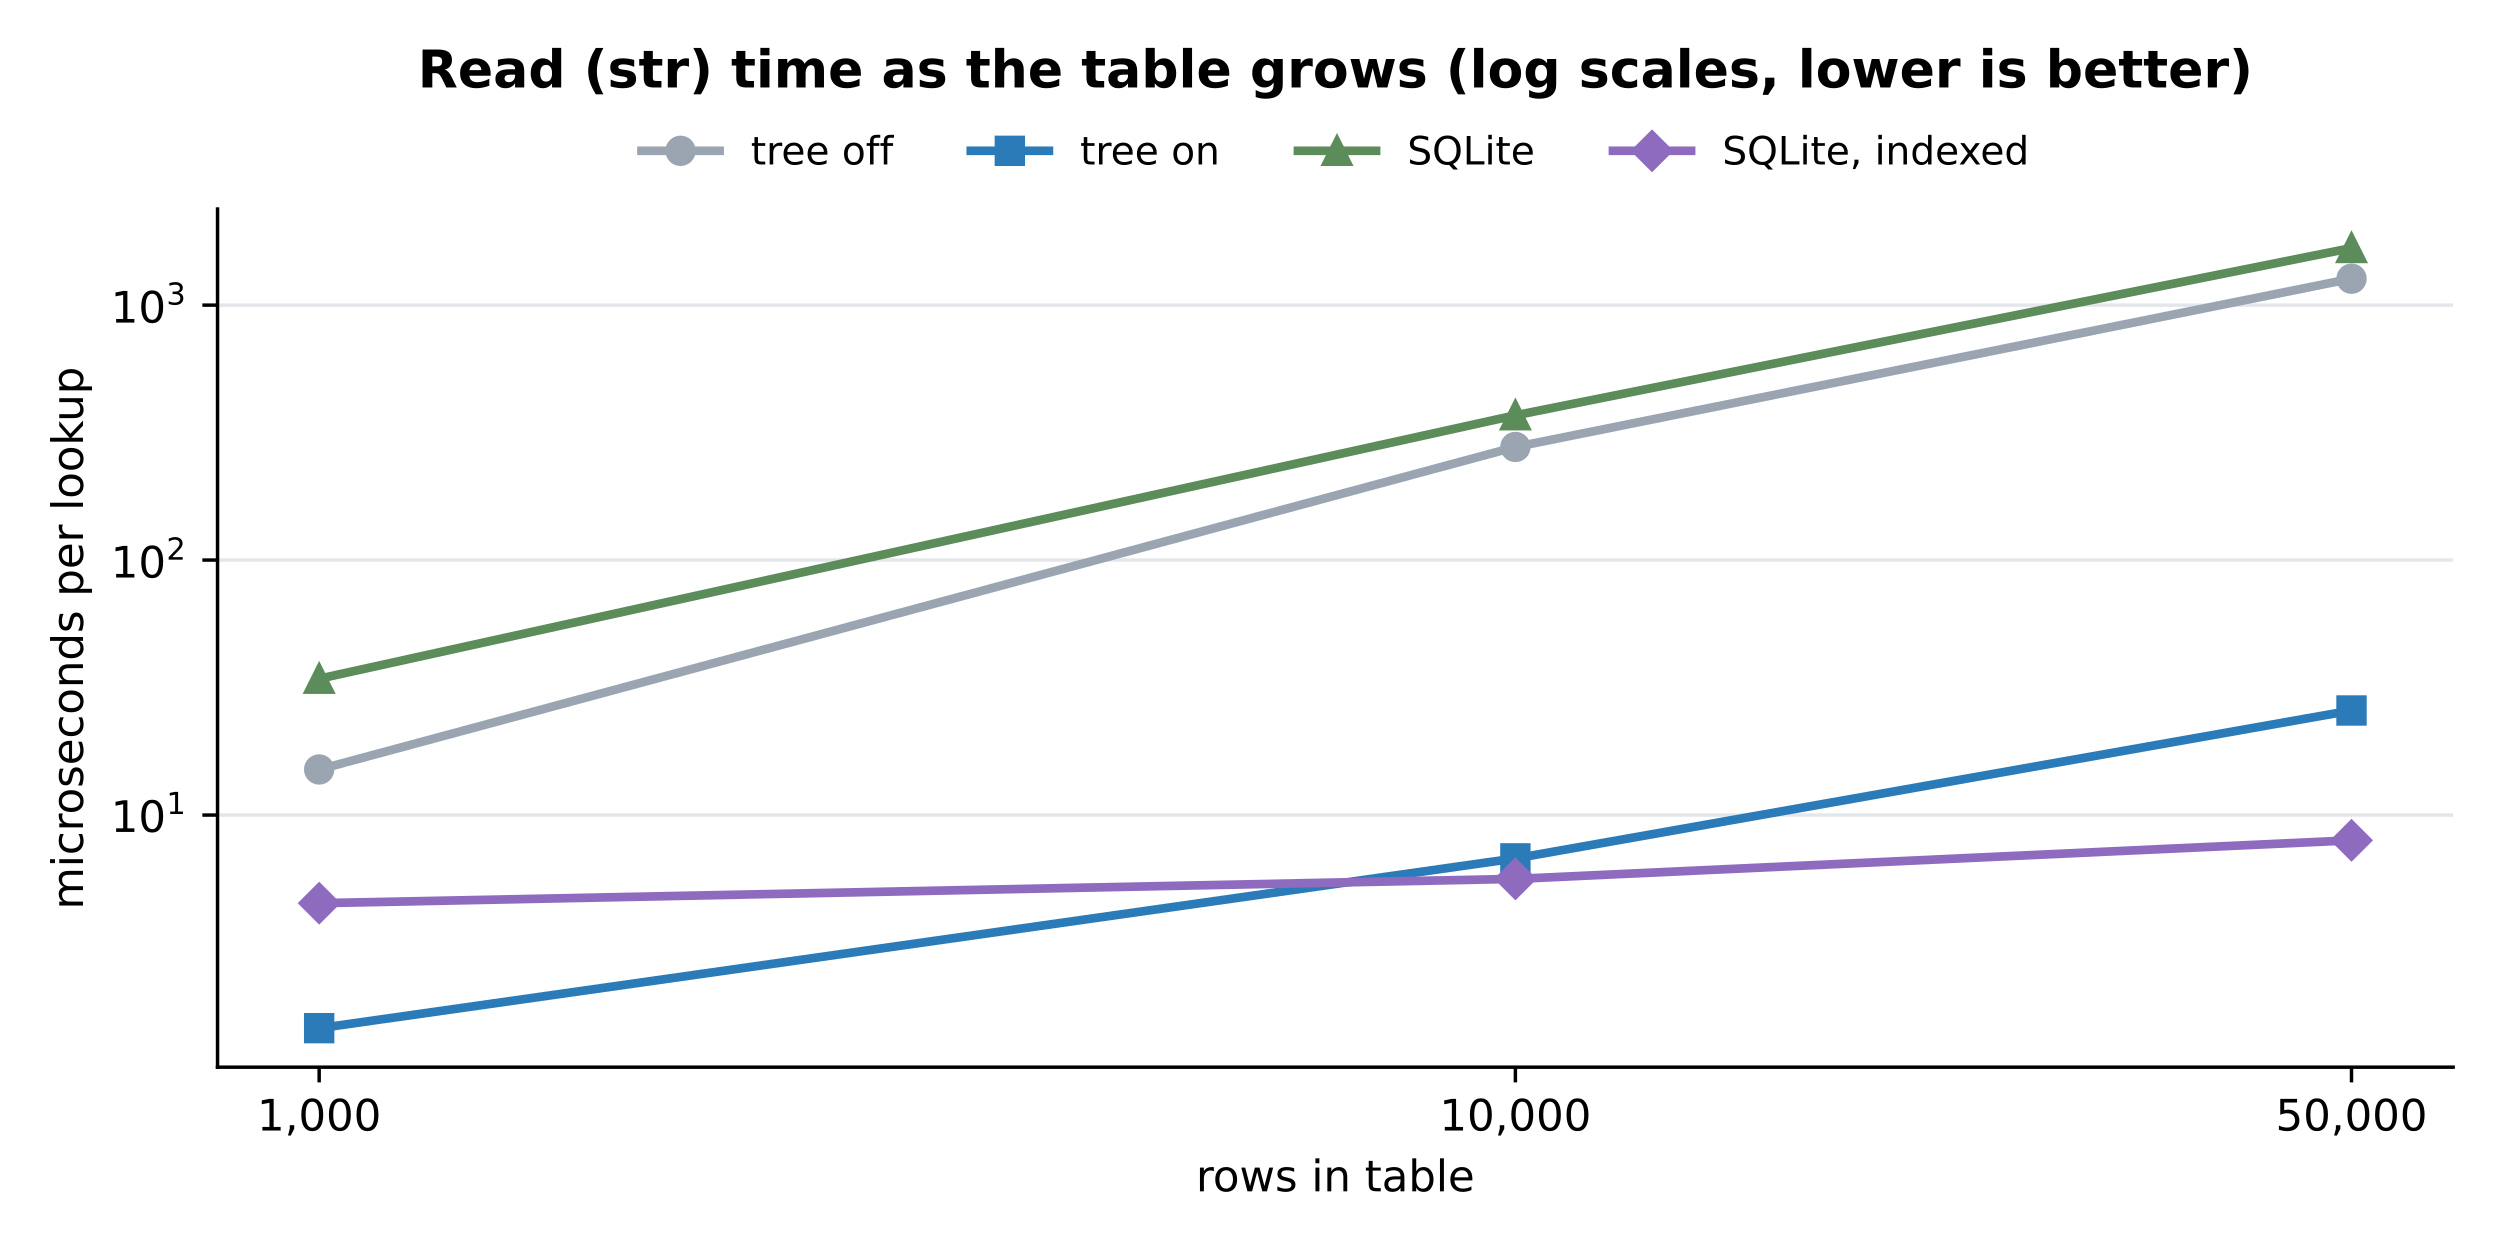
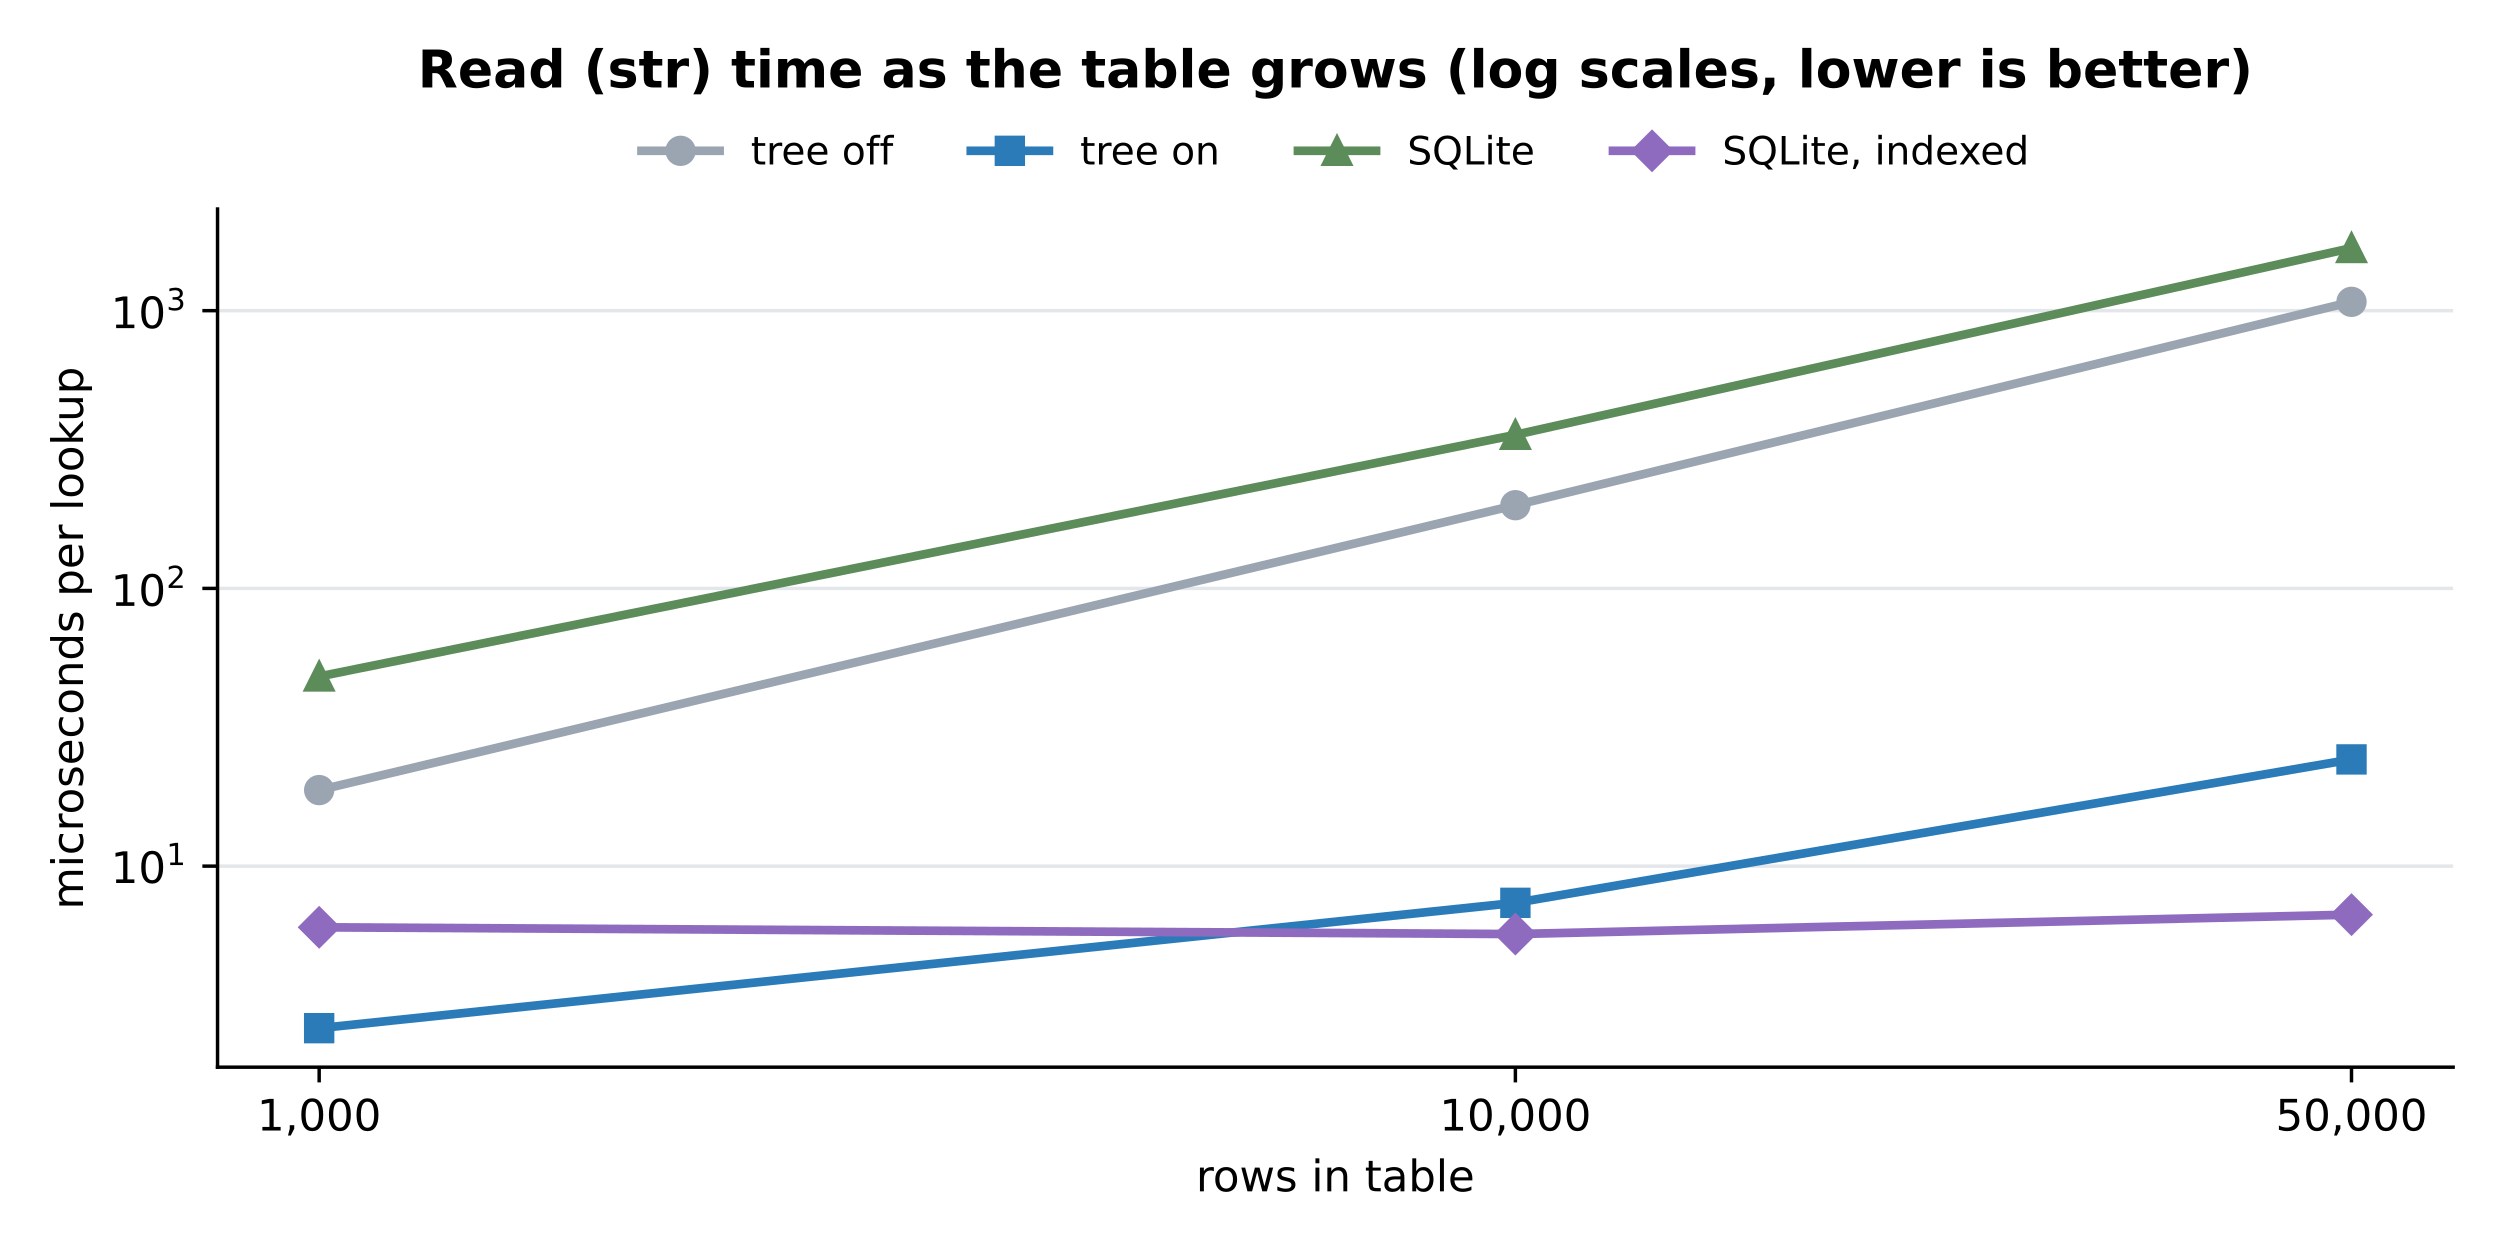
<svg xmlns="http://www.w3.org/2000/svg" xmlns:xlink="http://www.w3.org/1999/xlink" width="576pt" height="288pt" viewBox="0 0 576 288" version="1.1">
  <defs>
    <style type="text/css">*{stroke-linejoin: round; stroke-linecap: butt}</style>
  </defs>
  <g id="figure_1">
    <g id="patch_1">
      <path d="M 0 288 L 576 288 L 576 0 L 0 0 z " style="fill: #ffffff" />
    </g>
    <g id="axes_1">
      <g id="patch_2">
        <path d="M 50.122 245.878 L 565.2 245.878 L 565.2 48.16 L 50.122 48.16 z " style="fill: #ffffff" />
      </g>
      <g id="matplotlib.axis_1">
        <g id="xtick_1">
          <g id="line2d_1">
            <defs>
-               <path id="m19b2ecbab8" d="M 0 0 L 0 3.5 " style="stroke: #000000; stroke-width: 0.8" />
+               <path id="m47f6592055" d="M 0 0 L 0 3.5 " style="stroke: #000000; stroke-width: 0.8" />
            </defs>
            <g>
-               <use xlink:href="#m19b2ecbab8" x="73.535" y="245.878" style="stroke: #000000; stroke-width: 0.8" />
+               <use xlink:href="#m47f6592055" x="73.535" y="245.878" style="stroke: #000000; stroke-width: 0.8" />
            </g>
          </g>
          <g id="text_1">
            <text style="font-size: 10px; font-family: 'DejaVu Sans', 'Bitstream Vera Sans', 'Computer Modern Sans Serif', 'Lucida Grande', 'Verdana', 'Geneva', 'Lucid', 'Arial', 'Helvetica', 'Avant Garde', sans-serif; text-anchor: middle" x="73.535" y="260.475" transform="rotate(-0 73.53496 260.4753)">1,000</text>
          </g>
        </g>
        <g id="xtick_2">
          <g id="line2d_2">
            <g>
-               <use xlink:href="#m19b2ecbab8" x="349.145" y="245.878" style="stroke: #000000; stroke-width: 0.8" />
+               <use xlink:href="#m47f6592055" x="349.145" y="245.878" style="stroke: #000000; stroke-width: 0.8" />
            </g>
          </g>
          <g id="text_2">
            <text style="font-size: 10px; font-family: 'DejaVu Sans', 'Bitstream Vera Sans', 'Computer Modern Sans Serif', 'Lucida Grande', 'Verdana', 'Geneva', 'Lucid', 'Arial', 'Helvetica', 'Avant Garde', sans-serif; text-anchor: middle" x="349.145" y="260.475" transform="rotate(-0 349.1445 260.4753)">10,000</text>
          </g>
        </g>
        <g id="xtick_3">
          <g id="line2d_3">
            <g>
-               <use xlink:href="#m19b2ecbab8" x="541.787" y="245.878" style="stroke: #000000; stroke-width: 0.8" />
+               <use xlink:href="#m47f6592055" x="541.787" y="245.878" style="stroke: #000000; stroke-width: 0.8" />
            </g>
          </g>
          <g id="text_3">
            <text style="font-size: 10px; font-family: 'DejaVu Sans', 'Bitstream Vera Sans', 'Computer Modern Sans Serif', 'Lucida Grande', 'Verdana', 'Geneva', 'Lucid', 'Arial', 'Helvetica', 'Avant Garde', sans-serif; text-anchor: middle" x="541.787" y="260.475" transform="rotate(-0 541.7874 260.4753)">50,000</text>
          </g>
        </g>
        <g id="text_4">
          <text style="font-size: 10px; font-family: 'DejaVu Sans', 'Bitstream Vera Sans', 'Computer Modern Sans Serif', 'Lucida Grande', 'Verdana', 'Geneva', 'Lucid', 'Arial', 'Helvetica', 'Avant Garde', sans-serif; text-anchor: middle" x="307.661" y="274.476" transform="rotate(-0 307.6612 274.4761)">rows in table</text>
        </g>
      </g>
      <g id="matplotlib.axis_2">
        <g id="ytick_1">
          <g id="line2d_4">
-             <path d="M 50.122 187.791 L 565.2 187.791 " clip-path="url(#p757eb73650)" style="fill: none; stroke: #e3e6ea; stroke-width: 0.8; stroke-linecap: square" />
+             <path d="M 50.122 199.553 L 565.2 199.553 " clip-path="url(#pda9d0e72d9)" style="fill: none; stroke: #e3e6ea; stroke-width: 0.8; stroke-linecap: square" />
          </g>
          <g id="line2d_5">
            <defs>
-               <path id="m7fa0d63f04" d="M 0 0 L -3.5 0 " style="stroke: #000000; stroke-width: 0.8" />
+               <path id="m91bee3f3d5" d="M 0 0 L -3.5 0 " style="stroke: #000000; stroke-width: 0.8" />
            </defs>
            <g>
-               <use xlink:href="#m7fa0d63f04" x="50.122" y="187.791" style="stroke: #000000; stroke-width: 0.8" />
+               <use xlink:href="#m91bee3f3d5" x="50.122" y="199.553" style="stroke: #000000; stroke-width: 0.8" />
            </g>
          </g>
          <g id="text_5">
-             <g transform="translate(25.52234 192.4414)">
+             <g transform="translate(25.52234 204.2029)">
              <text>
                <tspan x="0" y="-0.762" style="font-size: 10px; font-family: 'DejaVu Sans'">1</tspan>
                <tspan x="6.362" y="-0.762" style="font-size: 10px; font-family: 'DejaVu Sans'">0</tspan>
                <tspan x="12.82" y="-4.892" style="font-size: 7px; font-family: 'DejaVu Sans'">1</tspan>
              </text>
            </g>
          </g>
        </g>
        <g id="ytick_2">
          <g id="line2d_6">
-             <path d="M 50.122 129.045 L 565.2 129.045 " clip-path="url(#p757eb73650)" style="fill: none; stroke: #e3e6ea; stroke-width: 0.8; stroke-linecap: square" />
+             <path d="M 50.122 135.569 L 565.2 135.569 " clip-path="url(#pda9d0e72d9)" style="fill: none; stroke: #e3e6ea; stroke-width: 0.8; stroke-linecap: square" />
          </g>
          <g id="line2d_7">
            <g>
-               <use xlink:href="#m7fa0d63f04" x="50.122" y="129.045" style="stroke: #000000; stroke-width: 0.8" />
+               <use xlink:href="#m91bee3f3d5" x="50.122" y="135.569" style="stroke: #000000; stroke-width: 0.8" />
            </g>
          </g>
          <g id="text_6">
-             <g transform="translate(25.52234 133.7452)">
+             <g transform="translate(25.52234 140.2687)">
              <text>
                <tspan x="0" y="-0.675" style="font-size: 10px; font-family: 'DejaVu Sans'">1</tspan>
                <tspan x="6.362" y="-0.675" style="font-size: 10px; font-family: 'DejaVu Sans'">0</tspan>
                <tspan x="12.82" y="-4.805" style="font-size: 7px; font-family: 'DejaVu Sans'">2</tspan>
              </text>
            </g>
          </g>
        </g>
        <g id="ytick_3">
          <g id="line2d_8">
-             <path d="M 50.122 70.299 L 565.2 70.299 " clip-path="url(#p757eb73650)" style="fill: none; stroke: #e3e6ea; stroke-width: 0.8; stroke-linecap: square" />
+             <path d="M 50.122 71.584 L 565.2 71.584 " clip-path="url(#pda9d0e72d9)" style="fill: none; stroke: #e3e6ea; stroke-width: 0.8; stroke-linecap: square" />
          </g>
          <g id="line2d_9">
            <g>
-               <use xlink:href="#m7fa0d63f04" x="50.122" y="70.299" style="stroke: #000000; stroke-width: 0.8" />
+               <use xlink:href="#m91bee3f3d5" x="50.122" y="71.584" style="stroke: #000000; stroke-width: 0.8" />
            </g>
          </g>
          <g id="text_7">
-             <g transform="translate(25.52234 74.99904)">
+             <g transform="translate(25.52234 76.28448)">
              <text>
                <tspan x="0" y="-0.675" style="font-size: 10px; font-family: 'DejaVu Sans'">1</tspan>
                <tspan x="6.362" y="-0.675" style="font-size: 10px; font-family: 'DejaVu Sans'">0</tspan>
                <tspan x="12.82" y="-4.805" style="font-size: 7px; font-family: 'DejaVu Sans'">3</tspan>
              </text>
            </g>
          </g>
        </g>
        <g id="text_8">
          <text style="font-size: 10px; font-family: 'DejaVu Sans', 'Bitstream Vera Sans', 'Computer Modern Sans Serif', 'Lucida Grande', 'Verdana', 'Geneva', 'Lucid', 'Arial', 'Helvetica', 'Avant Garde', sans-serif; text-anchor: middle" x="19.12" y="147.019" transform="rotate(-90 19.12 147.0188)">microseconds per lookup</text>
        </g>
      </g>
      <g id="line2d_10">
-         <path d="M 73.535 177.286 L 349.145 102.978 L 541.787 64.21 " clip-path="url(#p757eb73650)" style="fill: none; stroke: #9aa5b1; stroke-width: 2; stroke-linecap: square" />
-         <defs>
-           <path id="m61b052cbca" d="M 0 3 C 0.796 3 1.559 2.684 2.121 2.121 C 2.684 1.559 3 0.796 3 0 C 3 -0.796 2.684 -1.559 2.121 -2.121 C 1.559 -2.684 0.796 -3 0 -3 C -0.796 -3 -1.559 -2.684 -2.121 -2.121 C -2.684 -1.559 -3 -0.796 -3 0 C -3 0.796 -2.684 1.559 -2.121 2.121 C -1.559 2.684 -0.796 3 0 3 z " style="stroke: #9aa5b1" />
-         </defs>
-         <g clip-path="url(#p757eb73650)">
-           <use xlink:href="#m61b052cbca" x="73.535" y="177.286" style="fill: #9aa5b1; stroke: #9aa5b1" />
-           <use xlink:href="#m61b052cbca" x="349.145" y="102.978" style="fill: #9aa5b1; stroke: #9aa5b1" />
-           <use xlink:href="#m61b052cbca" x="541.787" y="64.21" style="fill: #9aa5b1; stroke: #9aa5b1" />
+         <path d="M 73.535 182.037 L 349.145 116.397 L 541.787 69.541 " clip-path="url(#pda9d0e72d9)" style="fill: none; stroke: #9aa5b1; stroke-width: 2; stroke-linecap: square" />
+         <defs>
+           <path id="m6fc67b2f7d" d="M 0 3 C 0.796 3 1.559 2.684 2.121 2.121 C 2.684 1.559 3 0.796 3 0 C 3 -0.796 2.684 -1.559 2.121 -2.121 C 1.559 -2.684 0.796 -3 0 -3 C -0.796 -3 -1.559 -2.684 -2.121 -2.121 C -2.684 -1.559 -3 -0.796 -3 0 C -3 0.796 -2.684 1.559 -2.121 2.121 C -1.559 2.684 -0.796 3 0 3 z " style="stroke: #9aa5b1" />
+         </defs>
+         <g clip-path="url(#pda9d0e72d9)">
+           <use xlink:href="#m6fc67b2f7d" x="73.535" y="182.037" style="fill: #9aa5b1; stroke: #9aa5b1" />
+           <use xlink:href="#m6fc67b2f7d" x="349.145" y="116.397" style="fill: #9aa5b1; stroke: #9aa5b1" />
+           <use xlink:href="#m6fc67b2f7d" x="541.787" y="69.541" style="fill: #9aa5b1; stroke: #9aa5b1" />
        </g>
      </g>
      <g id="line2d_11">
-         <path d="M 73.535 236.89 L 349.145 197.772 L 541.787 163.699 " clip-path="url(#p757eb73650)" style="fill: none; stroke: #2b7bb9; stroke-width: 2; stroke-linecap: square" />
-         <defs>
-           <path id="md73a7adbd9" d="M -3 3 L 3 3 L 3 -3 L -3 -3 z " style="stroke: #2b7bb9; stroke-linejoin: miter" />
-         </defs>
-         <g clip-path="url(#p757eb73650)">
-           <use xlink:href="#md73a7adbd9" x="73.535" y="236.89" style="fill: #2b7bb9; stroke: #2b7bb9; stroke-linejoin: miter" />
-           <use xlink:href="#md73a7adbd9" x="349.145" y="197.772" style="fill: #2b7bb9; stroke: #2b7bb9; stroke-linejoin: miter" />
-           <use xlink:href="#md73a7adbd9" x="541.787" y="163.699" style="fill: #2b7bb9; stroke: #2b7bb9; stroke-linejoin: miter" />
+         <path d="M 73.535 236.89 L 349.145 208.013 L 541.787 174.97 " clip-path="url(#pda9d0e72d9)" style="fill: none; stroke: #2b7bb9; stroke-width: 2; stroke-linecap: square" />
+         <defs>
+           <path id="m9a9d94b2a6" d="M -3 3 L 3 3 L 3 -3 L -3 -3 z " style="stroke: #2b7bb9; stroke-linejoin: miter" />
+         </defs>
+         <g clip-path="url(#pda9d0e72d9)">
+           <use xlink:href="#m9a9d94b2a6" x="73.535" y="236.89" style="fill: #2b7bb9; stroke: #2b7bb9; stroke-linejoin: miter" />
+           <use xlink:href="#m9a9d94b2a6" x="349.145" y="208.013" style="fill: #2b7bb9; stroke: #2b7bb9; stroke-linejoin: miter" />
+           <use xlink:href="#m9a9d94b2a6" x="541.787" y="174.97" style="fill: #2b7bb9; stroke: #2b7bb9; stroke-linejoin: miter" />
        </g>
      </g>
      <g id="line2d_12">
-         <path d="M 73.535 156.377 L 349.145 95.684 L 541.787 57.147 " clip-path="url(#p757eb73650)" style="fill: none; stroke: #5b8c5a; stroke-width: 2; stroke-linecap: square" />
-         <defs>
-           <path id="m590ede9524" d="M 0 -3 L -3 3 L 3 3 z " style="stroke: #5b8c5a; stroke-linejoin: miter" />
-         </defs>
-         <g clip-path="url(#p757eb73650)">
-           <use xlink:href="#m590ede9524" x="73.535" y="156.377" style="fill: #5b8c5a; stroke: #5b8c5a; stroke-linejoin: miter" />
-           <use xlink:href="#m590ede9524" x="349.145" y="95.684" style="fill: #5b8c5a; stroke: #5b8c5a; stroke-linejoin: miter" />
-           <use xlink:href="#m590ede9524" x="541.787" y="57.147" style="fill: #5b8c5a; stroke: #5b8c5a; stroke-linejoin: miter" />
+         <path d="M 73.535 155.857 L 349.145 100.178 L 541.787 57.147 " clip-path="url(#pda9d0e72d9)" style="fill: none; stroke: #5b8c5a; stroke-width: 2; stroke-linecap: square" />
+         <defs>
+           <path id="mbeff411ef2" d="M 0 -3 L -3 3 L 3 3 z " style="stroke: #5b8c5a; stroke-linejoin: miter" />
+         </defs>
+         <g clip-path="url(#pda9d0e72d9)">
+           <use xlink:href="#mbeff411ef2" x="73.535" y="155.857" style="fill: #5b8c5a; stroke: #5b8c5a; stroke-linejoin: miter" />
+           <use xlink:href="#mbeff411ef2" x="349.145" y="100.178" style="fill: #5b8c5a; stroke: #5b8c5a; stroke-linejoin: miter" />
+           <use xlink:href="#mbeff411ef2" x="541.787" y="57.147" style="fill: #5b8c5a; stroke: #5b8c5a; stroke-linejoin: miter" />
        </g>
      </g>
      <g id="line2d_13">
-         <path d="M 73.535 208.092 L 349.145 202.495 L 541.787 193.604 " clip-path="url(#p757eb73650)" style="fill: none; stroke: #8e6bbf; stroke-width: 2; stroke-linecap: square" />
-         <defs>
-           <path id="md06cbadf6e" d="M -0 4.243 L 4.243 0 L 0 -4.243 L -4.243 -0 z " style="stroke: #8e6bbf; stroke-linejoin: miter" />
-         </defs>
-         <g clip-path="url(#p757eb73650)">
-           <use xlink:href="#md06cbadf6e" x="73.535" y="208.092" style="fill: #8e6bbf; stroke: #8e6bbf; stroke-linejoin: miter" />
-           <use xlink:href="#md06cbadf6e" x="349.145" y="202.495" style="fill: #8e6bbf; stroke: #8e6bbf; stroke-linejoin: miter" />
-           <use xlink:href="#md06cbadf6e" x="541.787" y="193.604" style="fill: #8e6bbf; stroke: #8e6bbf; stroke-linejoin: miter" />
+         <path d="M 73.535 213.652 L 349.145 215.204 L 541.787 210.731 " clip-path="url(#pda9d0e72d9)" style="fill: none; stroke: #8e6bbf; stroke-width: 2; stroke-linecap: square" />
+         <defs>
+           <path id="m57e26880f3" d="M -0 4.243 L 4.243 0 L 0 -4.243 L -4.243 -0 z " style="stroke: #8e6bbf; stroke-linejoin: miter" />
+         </defs>
+         <g clip-path="url(#pda9d0e72d9)">
+           <use xlink:href="#m57e26880f3" x="73.535" y="213.652" style="fill: #8e6bbf; stroke: #8e6bbf; stroke-linejoin: miter" />
+           <use xlink:href="#m57e26880f3" x="349.145" y="215.204" style="fill: #8e6bbf; stroke: #8e6bbf; stroke-linejoin: miter" />
+           <use xlink:href="#m57e26880f3" x="541.787" y="210.731" style="fill: #8e6bbf; stroke: #8e6bbf; stroke-linejoin: miter" />
        </g>
      </g>
      <g id="patch_3">
        <path d="M 50.122 245.878 L 50.122 48.16 " style="fill: none; stroke: #000000; stroke-width: 0.8; stroke-linejoin: miter; stroke-linecap: square" />
      </g>
      <g id="patch_4">
        <path d="M 50.122 245.878 L 565.2 245.878 " style="fill: none; stroke: #000000; stroke-width: 0.8; stroke-linejoin: miter; stroke-linecap: square" />
      </g>
      <g id="text_9">
        <text style="font-weight: 700; font-size: 12px; font-family: 'DejaVu Sans', 'Bitstream Vera Sans', 'Computer Modern Sans Serif', 'Lucida Grande', 'Verdana', 'Geneva', 'Lucid', 'Arial', 'Helvetica', 'Avant Garde', sans-serif; text-anchor: middle" x="307.661" y="20.16" transform="rotate(-0 307.6612 20.16)">Read (str) time as the table grows (log scales, lower is better)</text>
      </g>
      <g id="legend_1">
        <g id="line2d_14">
          <path d="M 147.797 34.748 L 156.797 34.748 L 165.797 34.748 " style="fill: none; stroke: #9aa5b1; stroke-width: 2; stroke-linecap: square" />
          <g>
-             <use xlink:href="#m61b052cbca" x="156.797" y="34.748" style="fill: #9aa5b1; stroke: #9aa5b1" />
+             <use xlink:href="#m6fc67b2f7d" x="156.797" y="34.748" style="fill: #9aa5b1; stroke: #9aa5b1" />
          </g>
        </g>
        <g id="text_10">
          <text style="font-size: 9px; font-family: 'DejaVu Sans', 'Bitstream Vera Sans', 'Computer Modern Sans Serif', 'Lucida Grande', 'Verdana', 'Geneva', 'Lucid', 'Arial', 'Helvetica', 'Avant Garde', sans-serif; text-anchor: start" x="172.997" y="37.898" transform="rotate(-0 172.9973 37.89789)">tree off</text>
        </g>
        <g id="line2d_15">
          <path d="M 223.67 34.748 L 232.67 34.748 L 241.67 34.748 " style="fill: none; stroke: #2b7bb9; stroke-width: 2; stroke-linecap: square" />
          <g>
-             <use xlink:href="#md73a7adbd9" x="232.67" y="34.748" style="fill: #2b7bb9; stroke: #2b7bb9; stroke-linejoin: miter" />
+             <use xlink:href="#m9a9d94b2a6" x="232.67" y="34.748" style="fill: #2b7bb9; stroke: #2b7bb9; stroke-linejoin: miter" />
          </g>
        </g>
        <g id="text_11">
          <text style="font-size: 9px; font-family: 'DejaVu Sans', 'Bitstream Vera Sans', 'Computer Modern Sans Serif', 'Lucida Grande', 'Verdana', 'Geneva', 'Lucid', 'Arial', 'Helvetica', 'Avant Garde', sans-serif; text-anchor: start" x="248.87" y="37.898" transform="rotate(-0 248.8701 37.89789)">tree on</text>
        </g>
        <g id="line2d_16">
          <path d="M 299.046 34.748 L 308.046 34.748 L 317.046 34.748 " style="fill: none; stroke: #5b8c5a; stroke-width: 2; stroke-linecap: square" />
          <g>
-             <use xlink:href="#m590ede9524" x="308.046" y="34.748" style="fill: #5b8c5a; stroke: #5b8c5a; stroke-linejoin: miter" />
+             <use xlink:href="#mbeff411ef2" x="308.046" y="34.748" style="fill: #5b8c5a; stroke: #5b8c5a; stroke-linejoin: miter" />
          </g>
        </g>
        <g id="text_12">
          <text style="font-size: 9px; font-family: 'DejaVu Sans', 'Bitstream Vera Sans', 'Computer Modern Sans Serif', 'Lucida Grande', 'Verdana', 'Geneva', 'Lucid', 'Arial', 'Helvetica', 'Avant Garde', sans-serif; text-anchor: start" x="324.246" y="37.898" transform="rotate(-0 324.2465 37.89789)">SQLite</text>
        </g>
        <g id="line2d_17">
          <path d="M 371.626 34.748 L 380.626 34.748 L 389.626 34.748 " style="fill: none; stroke: #8e6bbf; stroke-width: 2; stroke-linecap: square" />
          <g>
-             <use xlink:href="#md06cbadf6e" x="380.626" y="34.748" style="fill: #8e6bbf; stroke: #8e6bbf; stroke-linejoin: miter" />
+             <use xlink:href="#m57e26880f3" x="380.626" y="34.748" style="fill: #8e6bbf; stroke: #8e6bbf; stroke-linejoin: miter" />
          </g>
        </g>
        <g id="text_13">
          <text style="font-size: 9px; font-family: 'DejaVu Sans', 'Bitstream Vera Sans', 'Computer Modern Sans Serif', 'Lucida Grande', 'Verdana', 'Geneva', 'Lucid', 'Arial', 'Helvetica', 'Avant Garde', sans-serif; text-anchor: start" x="396.826" y="37.898" transform="rotate(-0 396.8259 37.89789)">SQLite, indexed</text>
        </g>
      </g>
    </g>
  </g>
  <defs>
-     <clipPath id="p757eb73650">
+     <clipPath id="pda9d0e72d9">
      <rect x="50.122" y="48.16" width="515.078" height="197.718" />
    </clipPath>
  </defs>
</svg>
